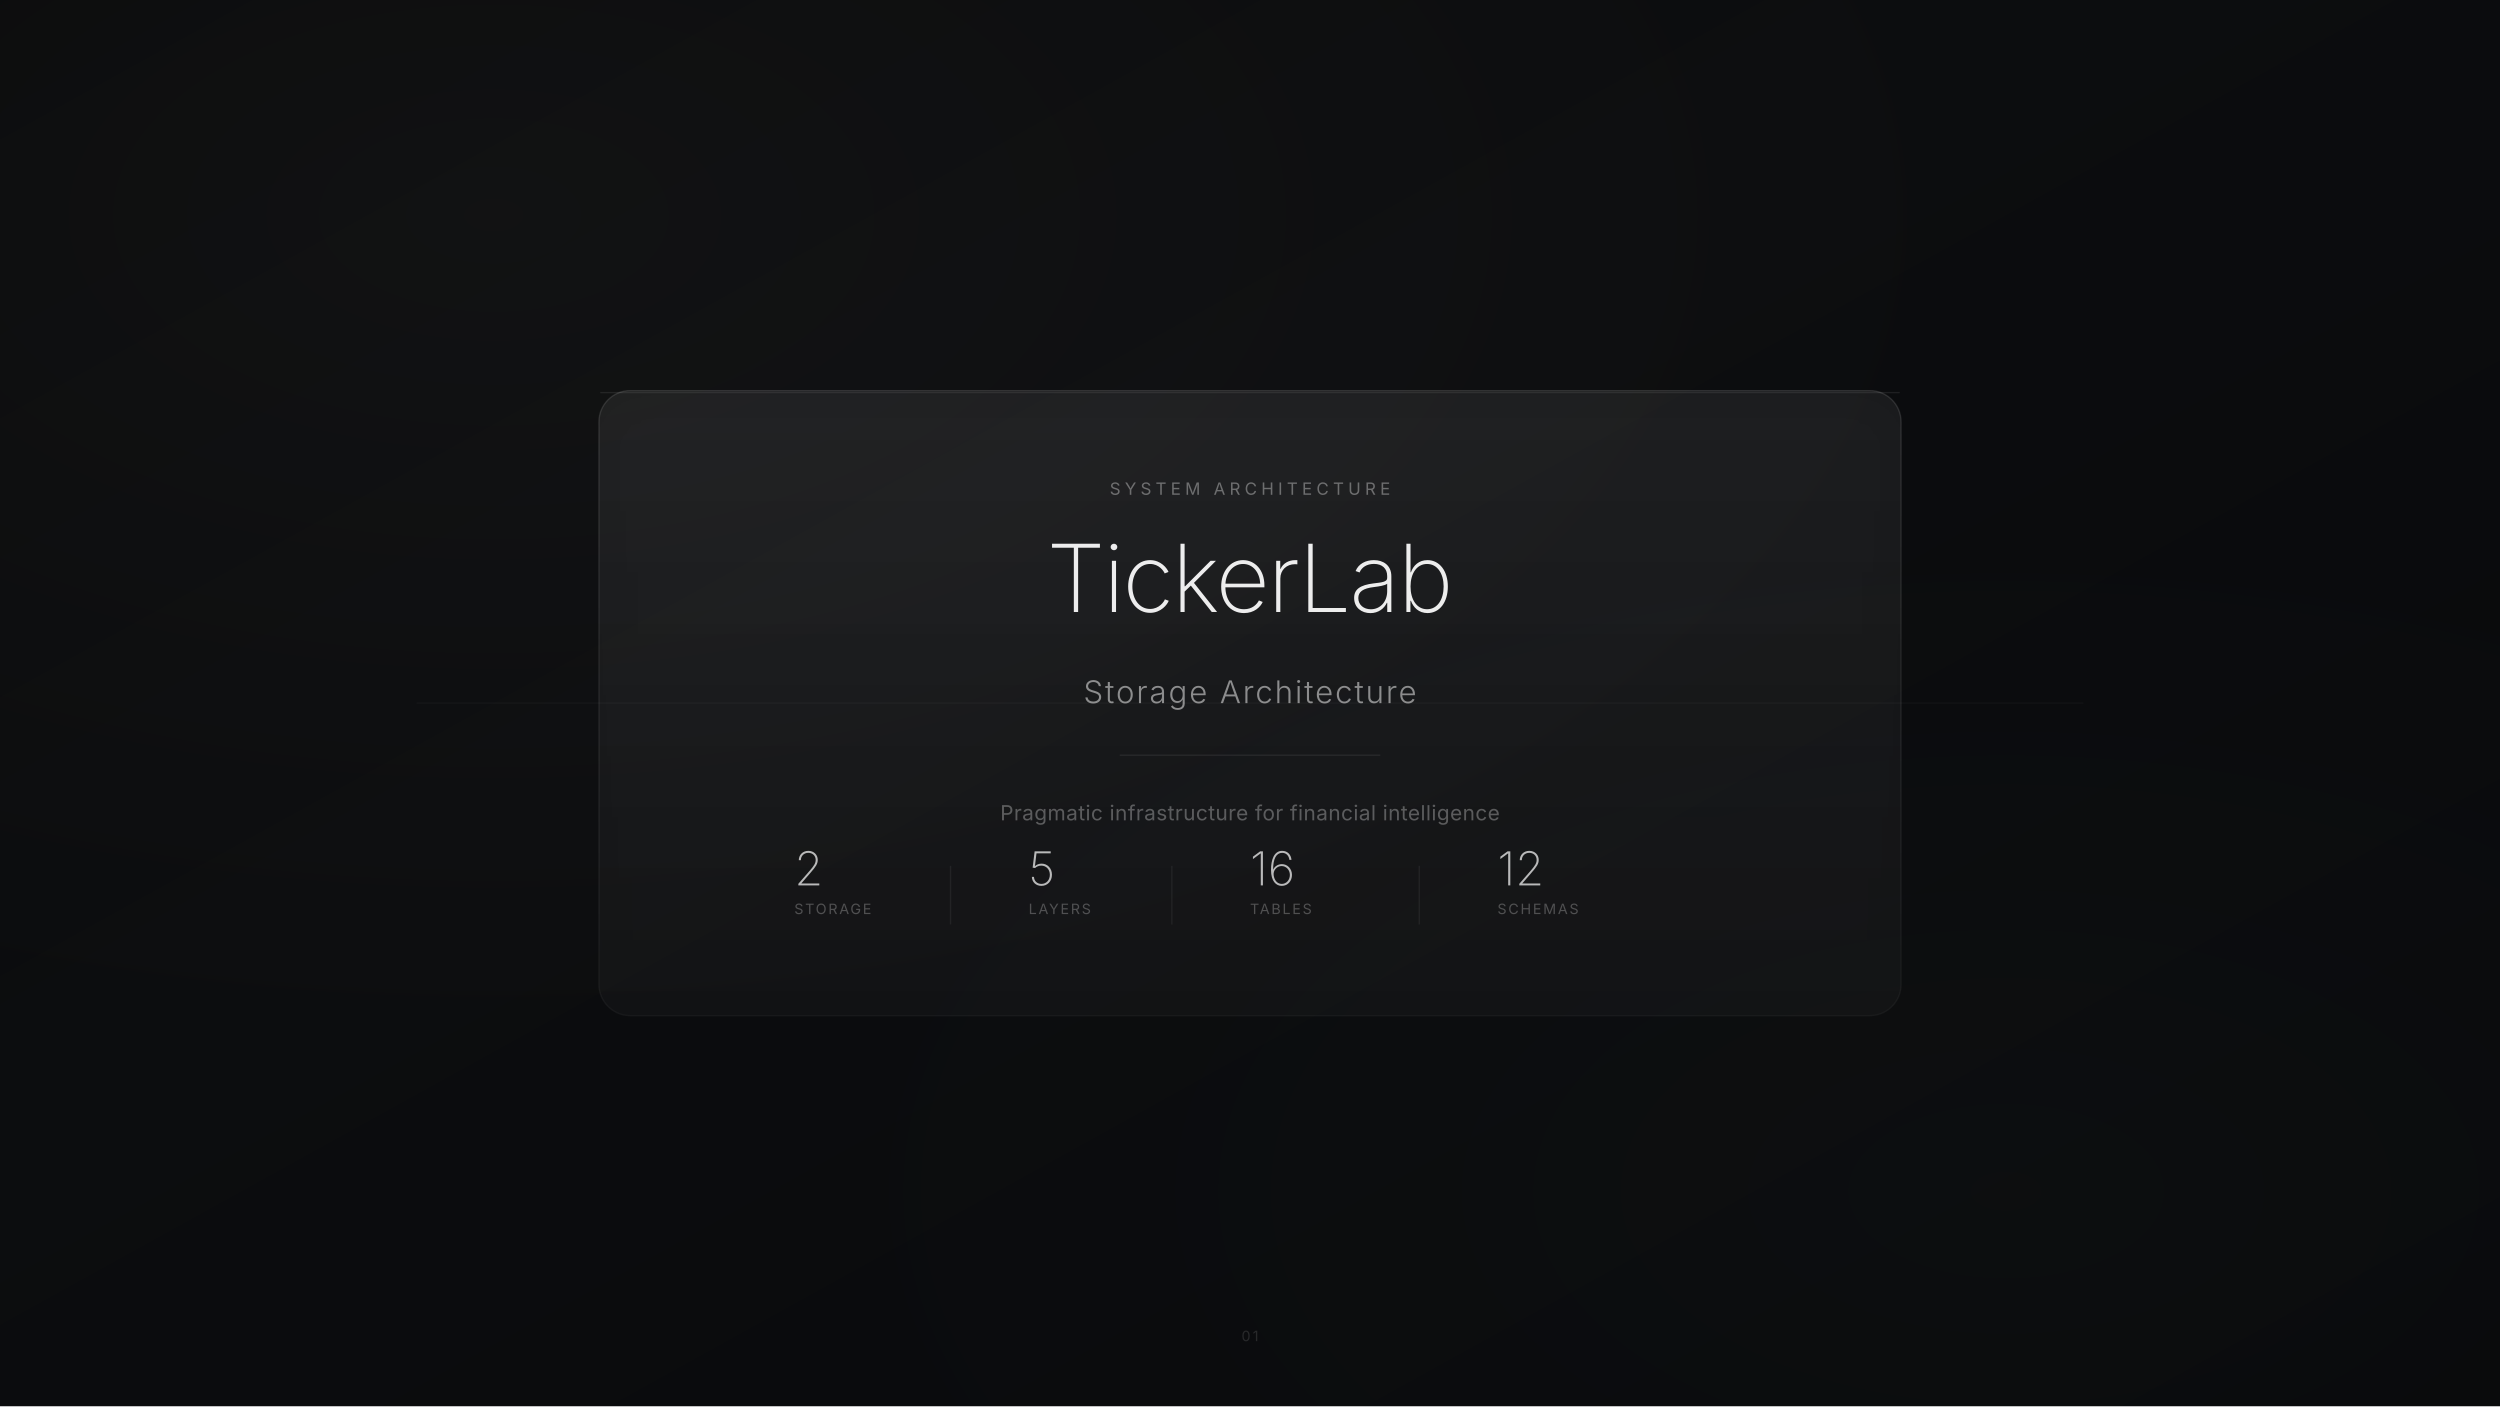
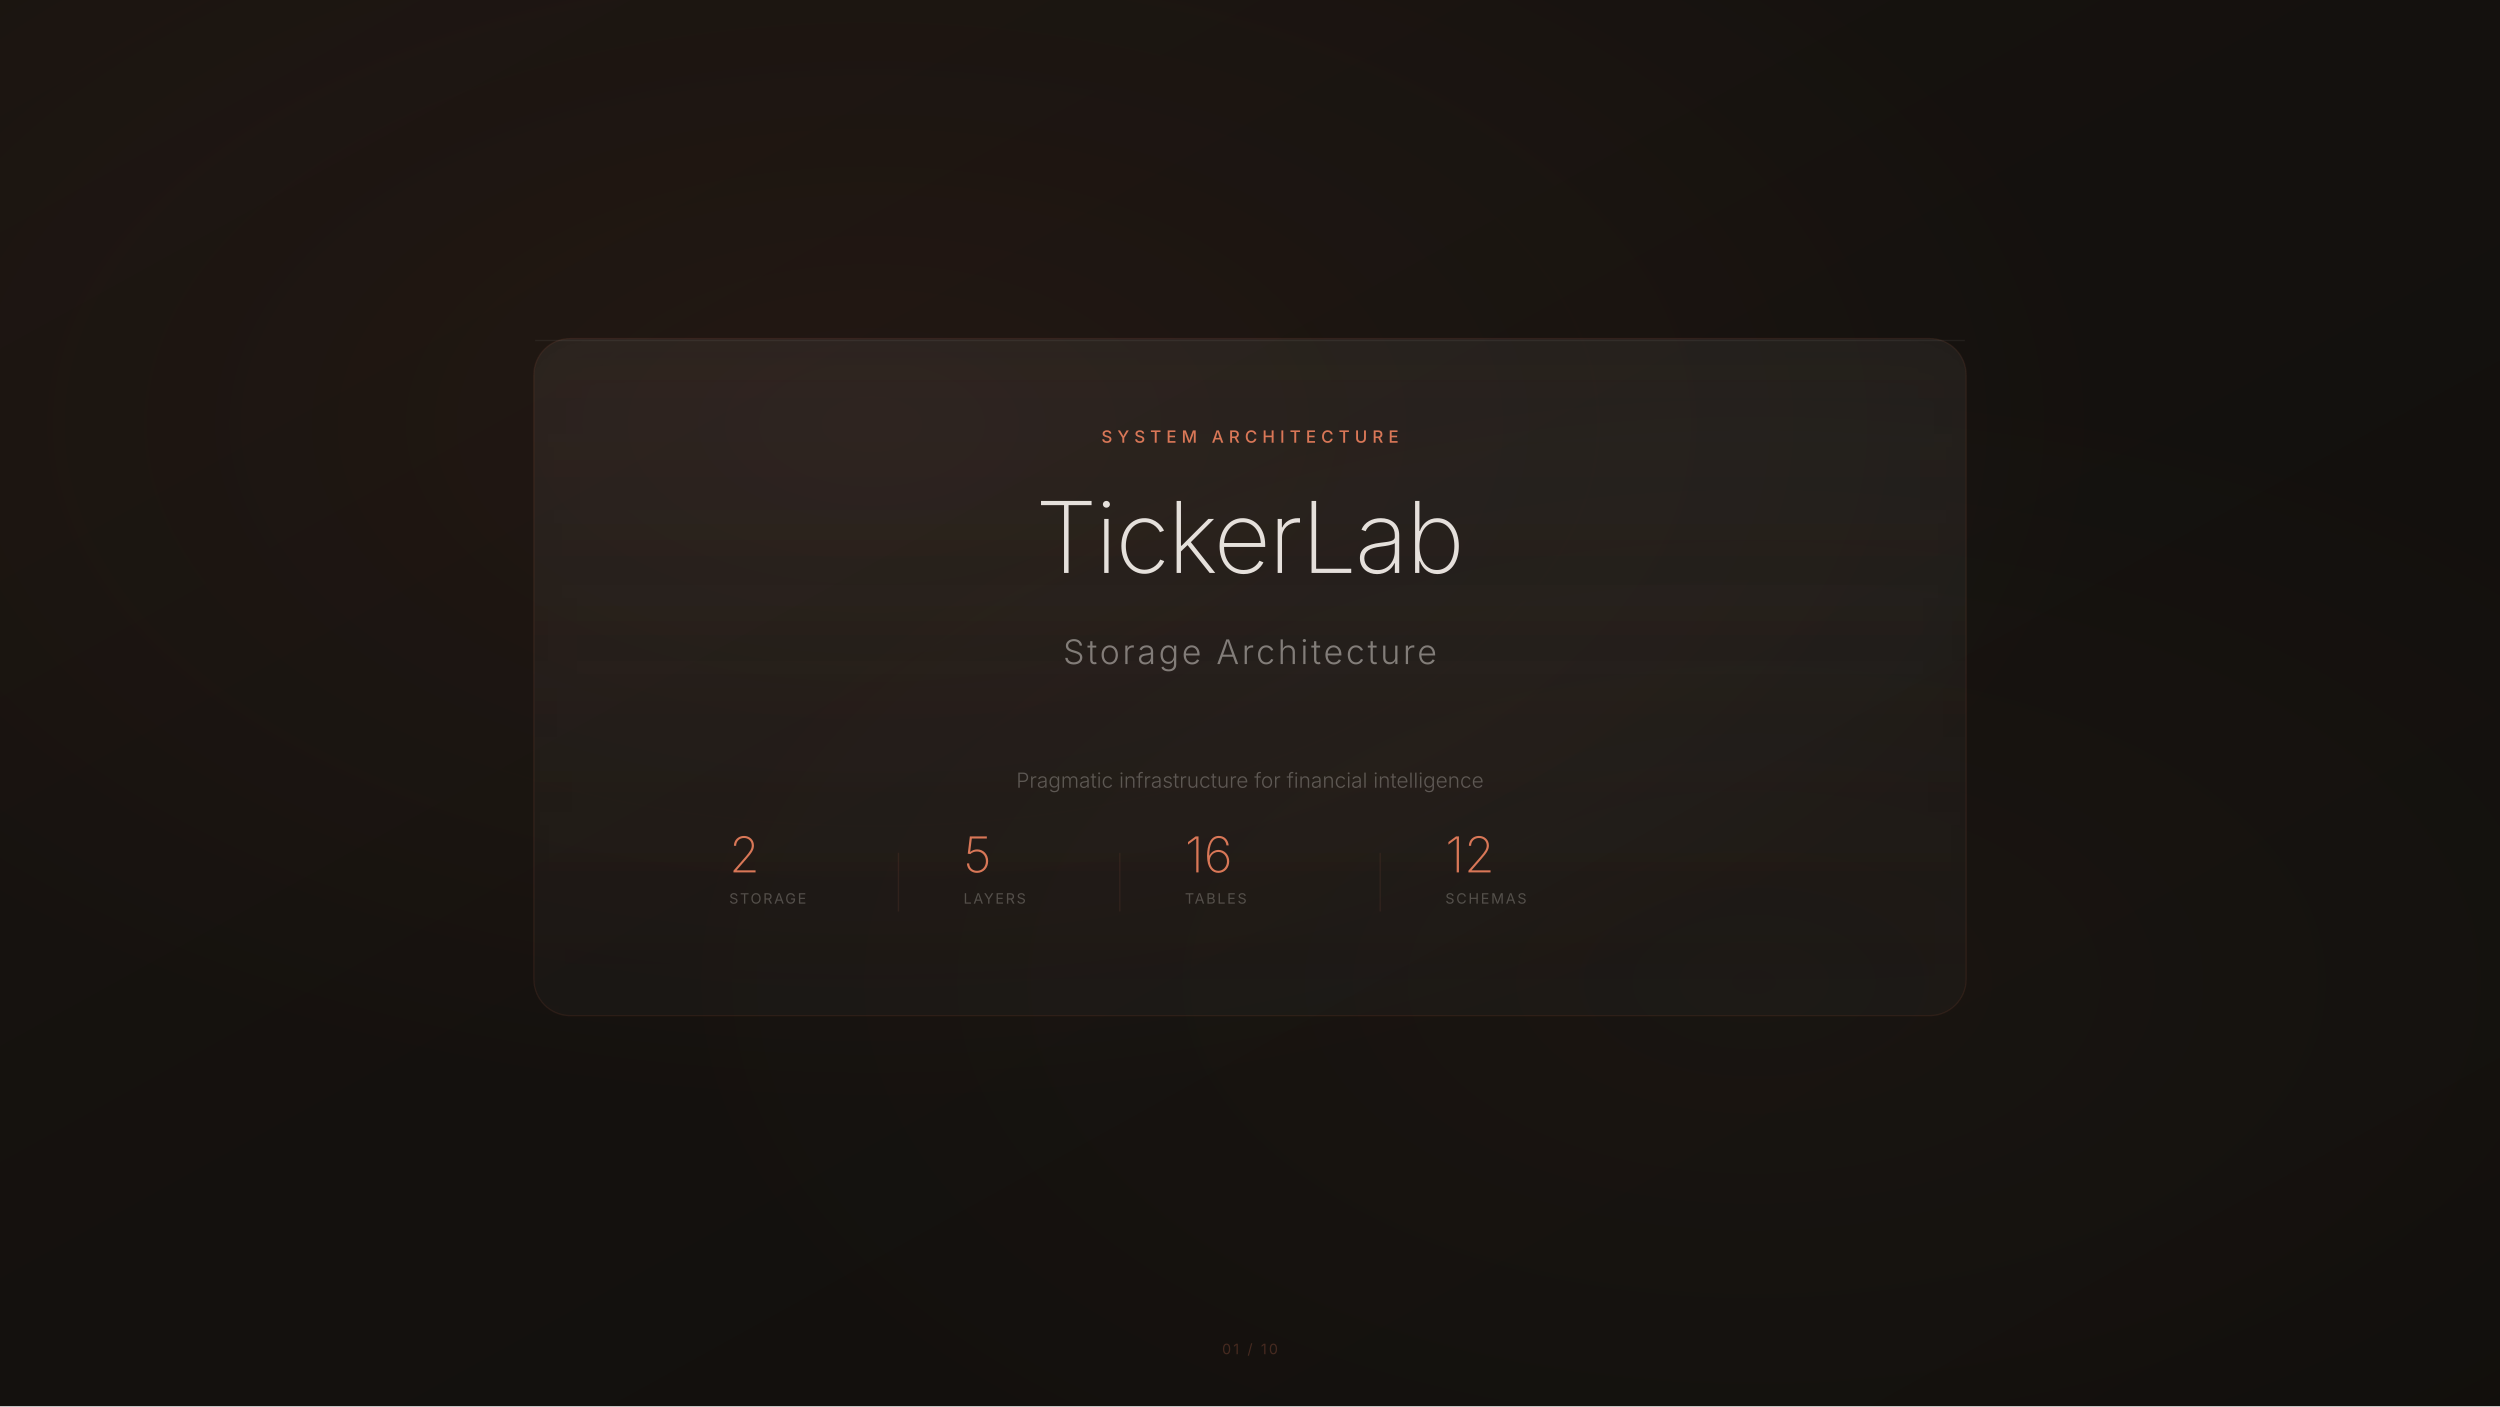
- <svg xmlns="http://www.w3.org/2000/svg" viewBox="0 0 1920 1080" width="1920" height="1080">
+ <svg xmlns="http://www.w3.org/2000/svg" viewBox="0 0 1920 1080">
  <defs>
    <linearGradient id="bg" x1="0%" y1="0%" x2="100%" y2="100%">
-       <stop offset="0%" stop-color="#08090a" />
-       <stop offset="40%" stop-color="#0c0d0f" />
-       <stop offset="100%" stop-color="#08090a" />
+       <stop offset="0%" stop-color="#1a1410" />
+       <stop offset="50%" stop-color="#14110e" />
+       <stop offset="100%" stop-color="#110f0c" />
    </linearGradient>
-     <radialGradient id="light-warm" cx="20%" cy="15%" r="60%">
-       <stop offset="0%" stop-color="rgba(255,245,230,0.03)" />
-       <stop offset="100%" stop-color="rgba(255,245,230,0)" />
+     <radialGradient id="glow-warm" cx="35%" cy="30%" r="50%">
+       <stop offset="0%" stop-color="rgba(217,119,87,0.06)" />
+       <stop offset="100%" stop-color="rgba(217,119,87,0)" />
    </radialGradient>
-     <radialGradient id="light-cool" cx="80%" cy="85%" r="50%">
-       <stop offset="0%" stop-color="rgba(180,200,220,0.02)" />
-       <stop offset="100%" stop-color="rgba(180,200,220,0)" />
+     <radialGradient id="glow-soft" cx="70%" cy="70%" r="45%">
+       <stop offset="0%" stop-color="rgba(232,168,138,0.03)" />
+       <stop offset="100%" stop-color="rgba(232,168,138,0)" />
    </radialGradient>
-     <linearGradient id="glass-fill" x1="0%" y1="0%" x2="0%" y2="100%">
-       <stop offset="0%" stop-color="rgba(255,255,255,0.06)" />
-       <stop offset="100%" stop-color="rgba(255,255,255,0.02)" />
+     <linearGradient id="glass" x1="0%" y1="0%" x2="0%" y2="100%">
+       <stop offset="0%" stop-color="rgba(245,240,235,0.05)" />
+       <stop offset="100%" stop-color="rgba(245,240,235,0.015)" />
    </linearGradient>
-     <linearGradient id="glass-stroke" x1="0%" y1="0%" x2="0%" y2="100%">
-       <stop offset="0%" stop-color="rgba(255,255,255,0.12)" />
-       <stop offset="100%" stop-color="rgba(255,255,255,0.04)" />
+     <linearGradient id="accent-grad" x1="0%" y1="0%" x2="100%" y2="0%">
+       <stop offset="0%" stop-color="#D97757" />
+       <stop offset="100%" stop-color="#E8A88A" />
    </linearGradient>
-     <filter id="noise">
-       <feTurbulence type="fractalNoise" baseFrequency="0.65" numOctaves="3" stitchTiles="stitch" result="noise" />
-       <feColorMatrix type="saturate" values="0" in="noise" result="mono" />
-       <feBlend in="SourceGraphic" in2="mono" mode="overlay" result="blend" />
-       <feComposite in="blend" in2="SourceGraphic" operator="in" />
-     </filter>
-     <filter id="shadow-deep" x="-10%" y="-10%" width="120%" height="130%">
-       <feDropShadow dx="0" dy="8" stdDeviation="20" flood-color="rgba(0,0,0,0.4)" />
-     </filter>
-     <filter id="shadow-soft" x="-5%" y="-5%" width="110%" height="115%">
-       <feDropShadow dx="0" dy="4" stdDeviation="12" flood-color="rgba(0,0,0,0.3)" />
-     </filter>
-     <filter id="text-glow">
-       <feGaussianBlur in="SourceGraphic" stdDeviation="1.5" result="blur" />
-       <feMerge>
-         <feMergeNode in="blur" />
-         <feMergeNode in="SourceGraphic" />
-       </feMerge>
+     <filter id="shadow-deep">
+       <feDropShadow dx="0" dy="10" stdDeviation="24" flood-color="rgba(10,8,6,0.5)" />
    </filter>
  </defs>
  <rect width="1920" height="1080" fill="url(#bg)" />
-   <rect width="1920" height="1080" fill="url(#light-warm)" />
-   <rect width="1920" height="1080" fill="url(#light-cool)" />
-   <line x1="320" y1="540" x2="1600" y2="540" stroke="rgba(255,255,255,0.03)" stroke-width="1" />
-   <rect x="460" y="300" width="1000" height="480" rx="24" fill="url(#glass-fill)" stroke="url(#glass-stroke)" stroke-width="1" filter="url(#shadow-deep)" />
-   <rect x="461" y="301" width="998" height="1" rx="0" fill="rgba(255,255,255,0.08)" />
-   <text x="960" y="380" text-anchor="middle" fill="rgba(255,255,255,0.35)" font-family="'SF Pro Display', 'Inter', -apple-system, sans-serif" font-size="13" font-weight="400" letter-spacing="0.25em">SYSTEM ARCHITECTURE</text>
-   <text x="960" y="470" text-anchor="middle" fill="rgba(255,255,255,0.92)" font-family="'SF Pro Display', 'Inter', -apple-system, sans-serif" font-size="72" font-weight="200" letter-spacing="-0.02em">TickerLab</text>
-   <text x="960" y="540" text-anchor="middle" fill="rgba(255,255,255,0.5)" font-family="'SF Pro Display', 'Inter', -apple-system, sans-serif" font-size="24" font-weight="300" letter-spacing="0.06em">Storage Architecture</text>
-   <line x1="860" y1="580" x2="1060" y2="580" stroke="rgba(255,255,255,0.08)" stroke-width="1" />
-   <text x="960" y="630" text-anchor="middle" fill="rgba(255,255,255,0.3)" font-family="'SF Pro Display', 'Inter', -apple-system, sans-serif" font-size="16" font-weight="400" letter-spacing="0.02em">Pragmatic infrastructure for financial intelligence</text>
-   <g transform="translate(610, 680)">
-     <text x="0" y="0" fill="rgba(255,255,255,0.7)" font-family="'SF Pro Display', 'Inter', -apple-system, sans-serif" font-size="36" font-weight="200">2</text>
-     <text x="0" y="22" fill="rgba(255,255,255,0.25)" font-family="'SF Pro Display', 'Inter', -apple-system, sans-serif" font-size="11" font-weight="400" letter-spacing="0.12em">STORAGE</text>
+   <rect width="1920" height="1080" fill="url(#glow-warm)" />
+   <rect width="1920" height="1080" fill="url(#glow-soft)" />
+   <rect x="410" y="260" width="1100" height="520" rx="28" fill="url(#glass)" stroke="rgba(217,119,87,0.1)" stroke-width="1" filter="url(#shadow-deep)" />
+   <rect x="411" y="261" width="1098" height="1" fill="rgba(245,240,235,0.06)" />
+   <text x="960" y="340" text-anchor="middle" fill="#D97757" font-family="'SF Pro Display','Inter',-apple-system,sans-serif" font-size="13" font-weight="500" letter-spacing="0.3em">SYSTEM ARCHITECTURE</text>
+   <text x="960" y="440" text-anchor="middle" fill="rgba(245,240,235,0.92)" font-family="'SF Pro Display','Inter',-apple-system,sans-serif" font-size="76" font-weight="200" letter-spacing="-0.02em">TickerLab</text>
+   <text x="960" y="510" text-anchor="middle" fill="rgba(245,240,235,0.45)" font-family="'SF Pro Display','Inter',-apple-system,sans-serif" font-size="26" font-weight="300" letter-spacing="0.08em">Storage Architecture</text>
+   <line x1="880" y1="555" x2="1040" y2="555" stroke="url(#accent-grad)" stroke-width="1.5" opacity="0.4" />
+   <text x="960" y="605" text-anchor="middle" fill="rgba(245,240,235,0.28)" font-family="'SF Pro Display','Inter',-apple-system,sans-serif" font-size="16" font-weight="300">Pragmatic infrastructure for financial intelligence</text>
+   <g transform="translate(560, 670)">
+     <text x="0" y="0" fill="#D97757" font-family="'SF Pro Display','Inter',-apple-system,sans-serif" font-size="38" font-weight="200">2</text>
+     <text x="0" y="24" fill="rgba(245,240,235,0.25)" font-family="'SF Pro Display','Inter',-apple-system,sans-serif" font-size="11" font-weight="400" letter-spacing="0.12em">STORAGE</text>
  </g>
-   <line x1="730" y1="665" x2="730" y2="710" stroke="rgba(255,255,255,0.06)" stroke-width="1" />
-   <g transform="translate(790, 680)">
-     <text x="0" y="0" fill="rgba(255,255,255,0.7)" font-family="'SF Pro Display', 'Inter', -apple-system, sans-serif" font-size="36" font-weight="200">5</text>
-     <text x="0" y="22" fill="rgba(255,255,255,0.25)" font-family="'SF Pro Display', 'Inter', -apple-system, sans-serif" font-size="11" font-weight="400" letter-spacing="0.12em">LAYERS</text>
+   <line x1="690" y1="655" x2="690" y2="700" stroke="rgba(217,119,87,0.1)" stroke-width="1" />
+   <g transform="translate(740, 670)">
+     <text x="0" y="0" fill="#D97757" font-family="'SF Pro Display','Inter',-apple-system,sans-serif" font-size="38" font-weight="200">5</text>
+     <text x="0" y="24" fill="rgba(245,240,235,0.25)" font-family="'SF Pro Display','Inter',-apple-system,sans-serif" font-size="11" font-weight="400" letter-spacing="0.12em">LAYERS</text>
  </g>
-   <line x1="900" y1="665" x2="900" y2="710" stroke="rgba(255,255,255,0.06)" stroke-width="1" />
-   <g transform="translate(960, 680)">
-     <text x="0" y="0" fill="rgba(255,255,255,0.7)" font-family="'SF Pro Display', 'Inter', -apple-system, sans-serif" font-size="36" font-weight="200">16</text>
-     <text x="0" y="22" fill="rgba(255,255,255,0.25)" font-family="'SF Pro Display', 'Inter', -apple-system, sans-serif" font-size="11" font-weight="400" letter-spacing="0.12em">TABLES</text>
+   <line x1="860" y1="655" x2="860" y2="700" stroke="rgba(217,119,87,0.1)" stroke-width="1" />
+   <g transform="translate(910, 670)">
+     <text x="0" y="0" fill="#D97757" font-family="'SF Pro Display','Inter',-apple-system,sans-serif" font-size="38" font-weight="200">16</text>
+     <text x="0" y="24" fill="rgba(245,240,235,0.25)" font-family="'SF Pro Display','Inter',-apple-system,sans-serif" font-size="11" font-weight="400" letter-spacing="0.12em">TABLES</text>
  </g>
-   <line x1="1090" y1="665" x2="1090" y2="710" stroke="rgba(255,255,255,0.06)" stroke-width="1" />
-   <g transform="translate(1150, 680)">
-     <text x="0" y="0" fill="rgba(255,255,255,0.7)" font-family="'SF Pro Display', 'Inter', -apple-system, sans-serif" font-size="36" font-weight="200">12</text>
-     <text x="0" y="22" fill="rgba(255,255,255,0.25)" font-family="'SF Pro Display', 'Inter', -apple-system, sans-serif" font-size="11" font-weight="400" letter-spacing="0.12em">SCHEMAS</text>
+   <line x1="1060" y1="655" x2="1060" y2="700" stroke="rgba(217,119,87,0.1)" stroke-width="1" />
+   <g transform="translate(1110, 670)">
+     <text x="0" y="0" fill="#D97757" font-family="'SF Pro Display','Inter',-apple-system,sans-serif" font-size="38" font-weight="200">12</text>
+     <text x="0" y="24" fill="rgba(245,240,235,0.25)" font-family="'SF Pro Display','Inter',-apple-system,sans-serif" font-size="11" font-weight="400" letter-spacing="0.12em">SCHEMAS</text>
  </g>
-   <text x="960" y="1030" text-anchor="middle" fill="rgba(255,255,255,0.12)" font-family="'SF Pro Display', 'Inter', -apple-system, sans-serif" font-size="11" font-weight="400" letter-spacing="0.15em">01</text>
+   <text x="960" y="1040" text-anchor="middle" fill="rgba(217,119,87,0.25)" font-family="'SF Pro Display','Inter',-apple-system,sans-serif" font-size="11" font-weight="400" letter-spacing="0.15em">01 / 10</text>
</svg>
